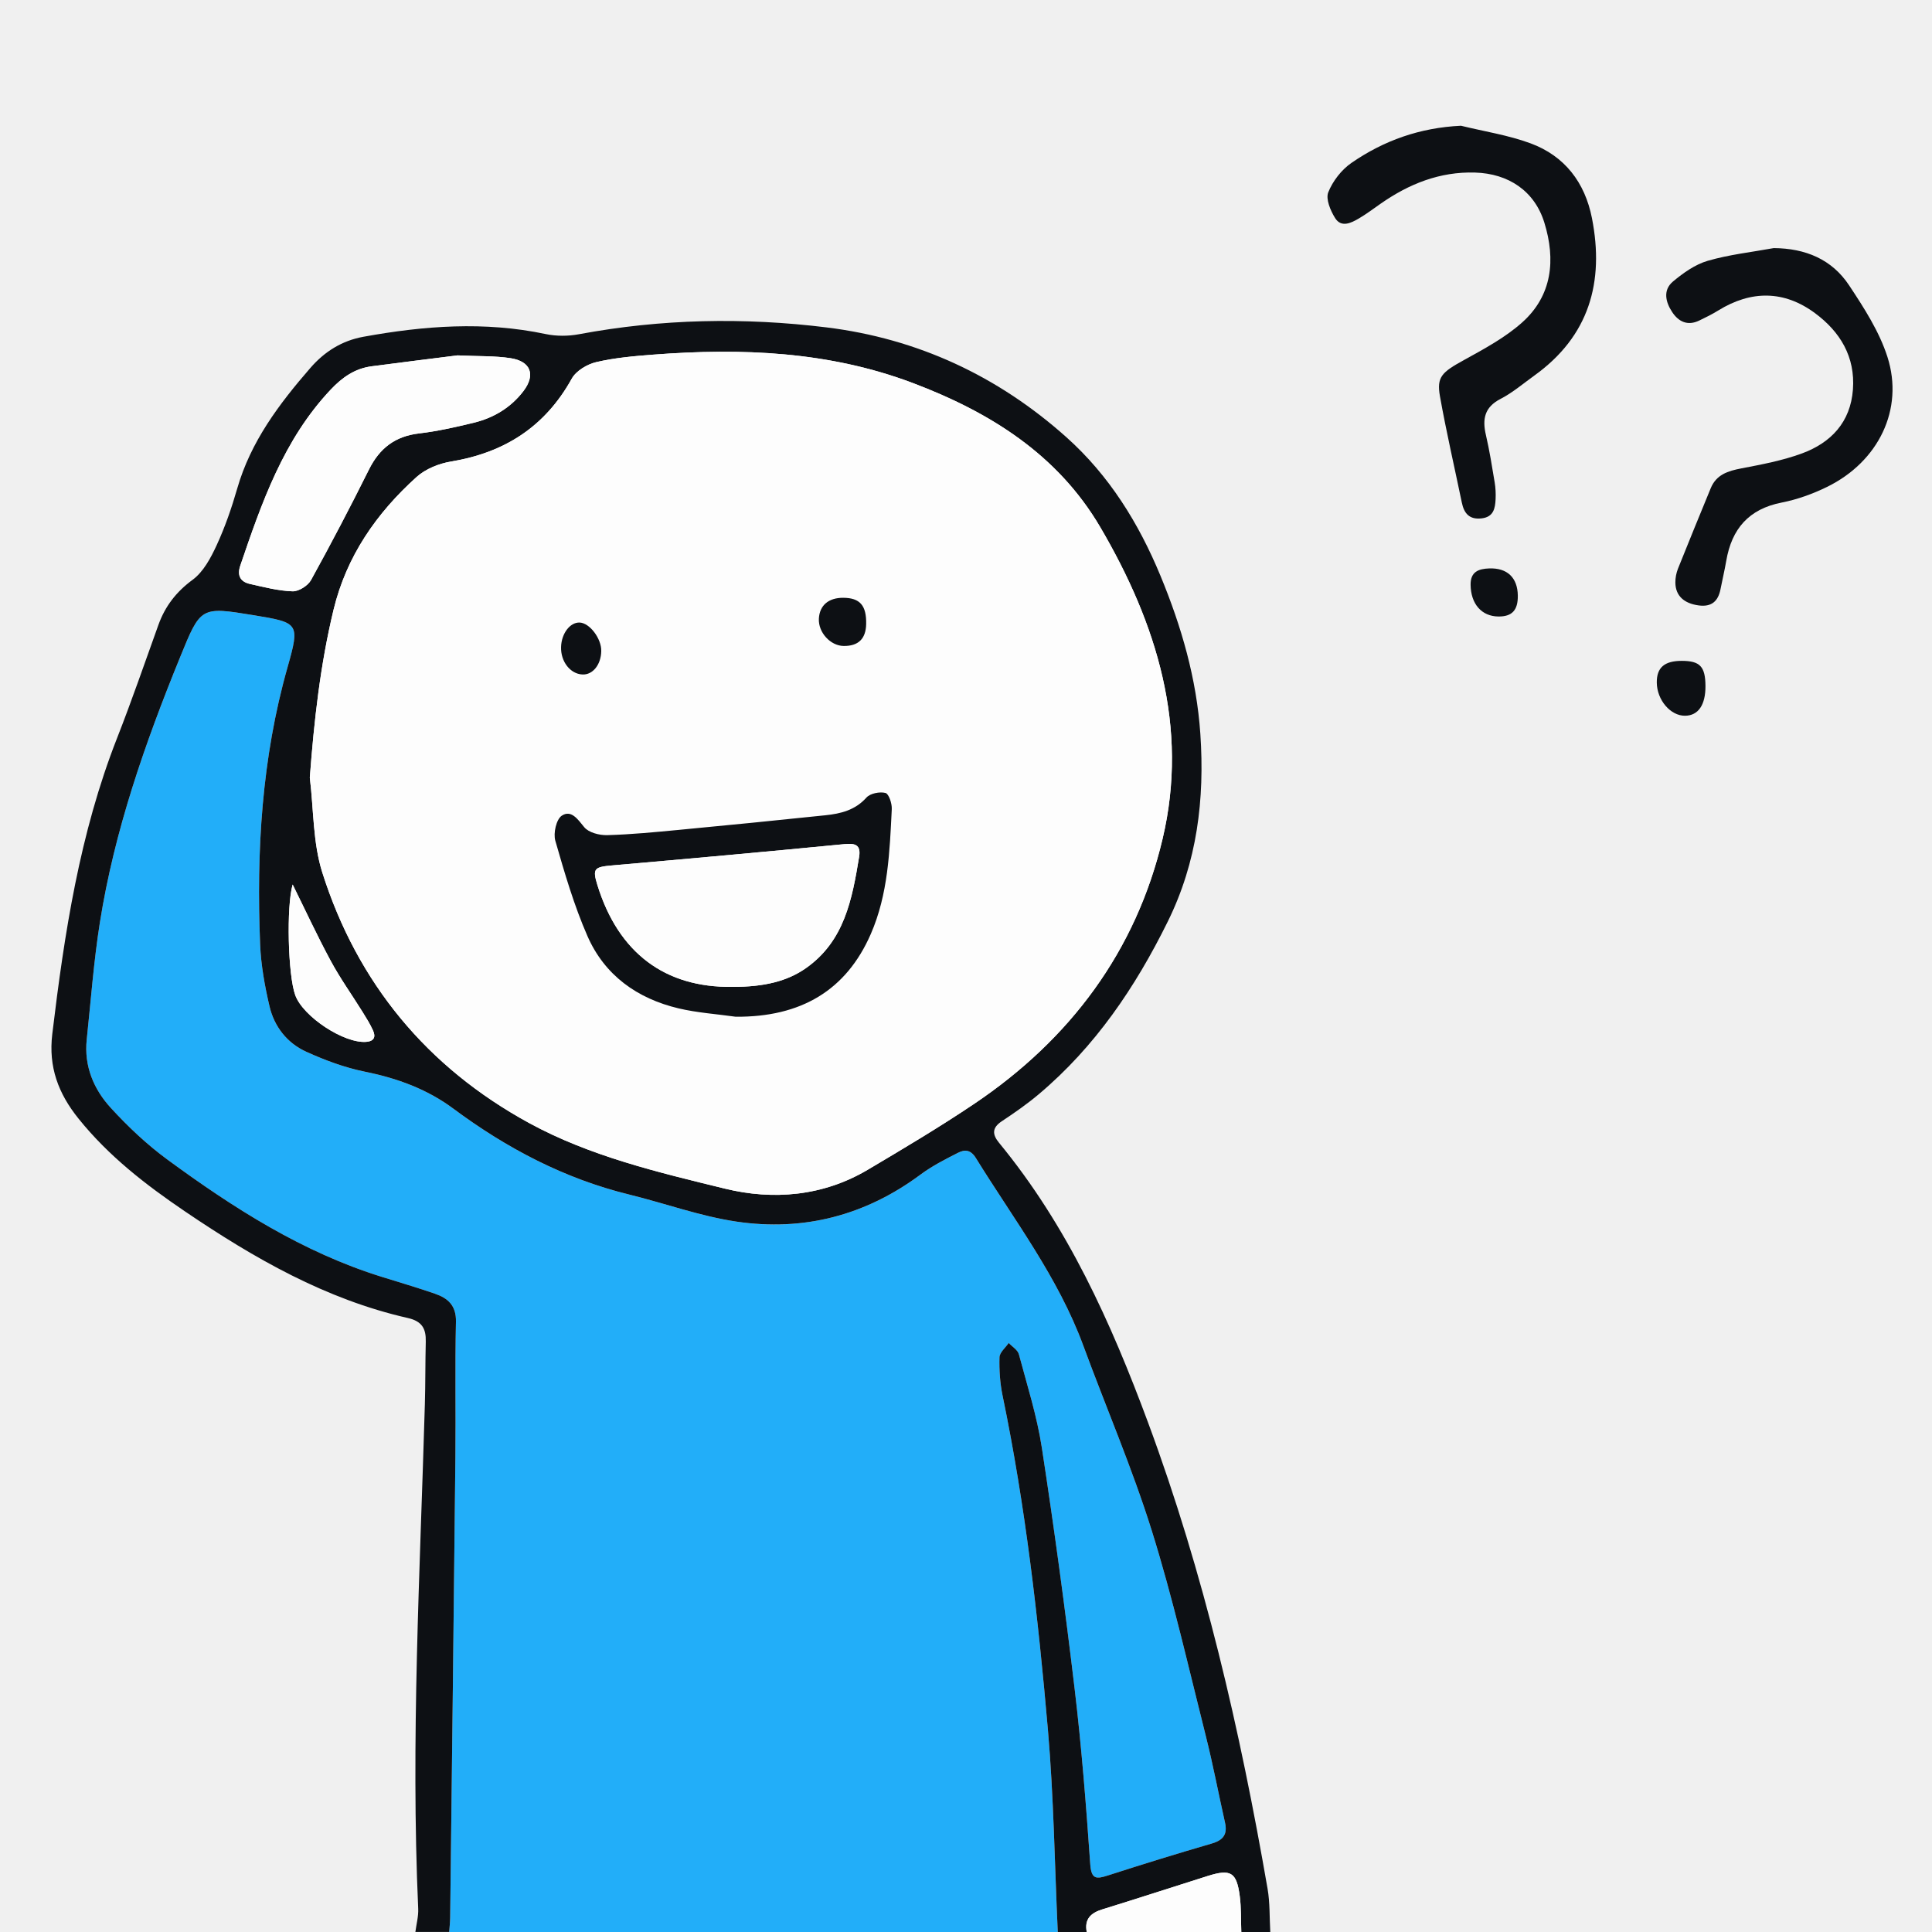
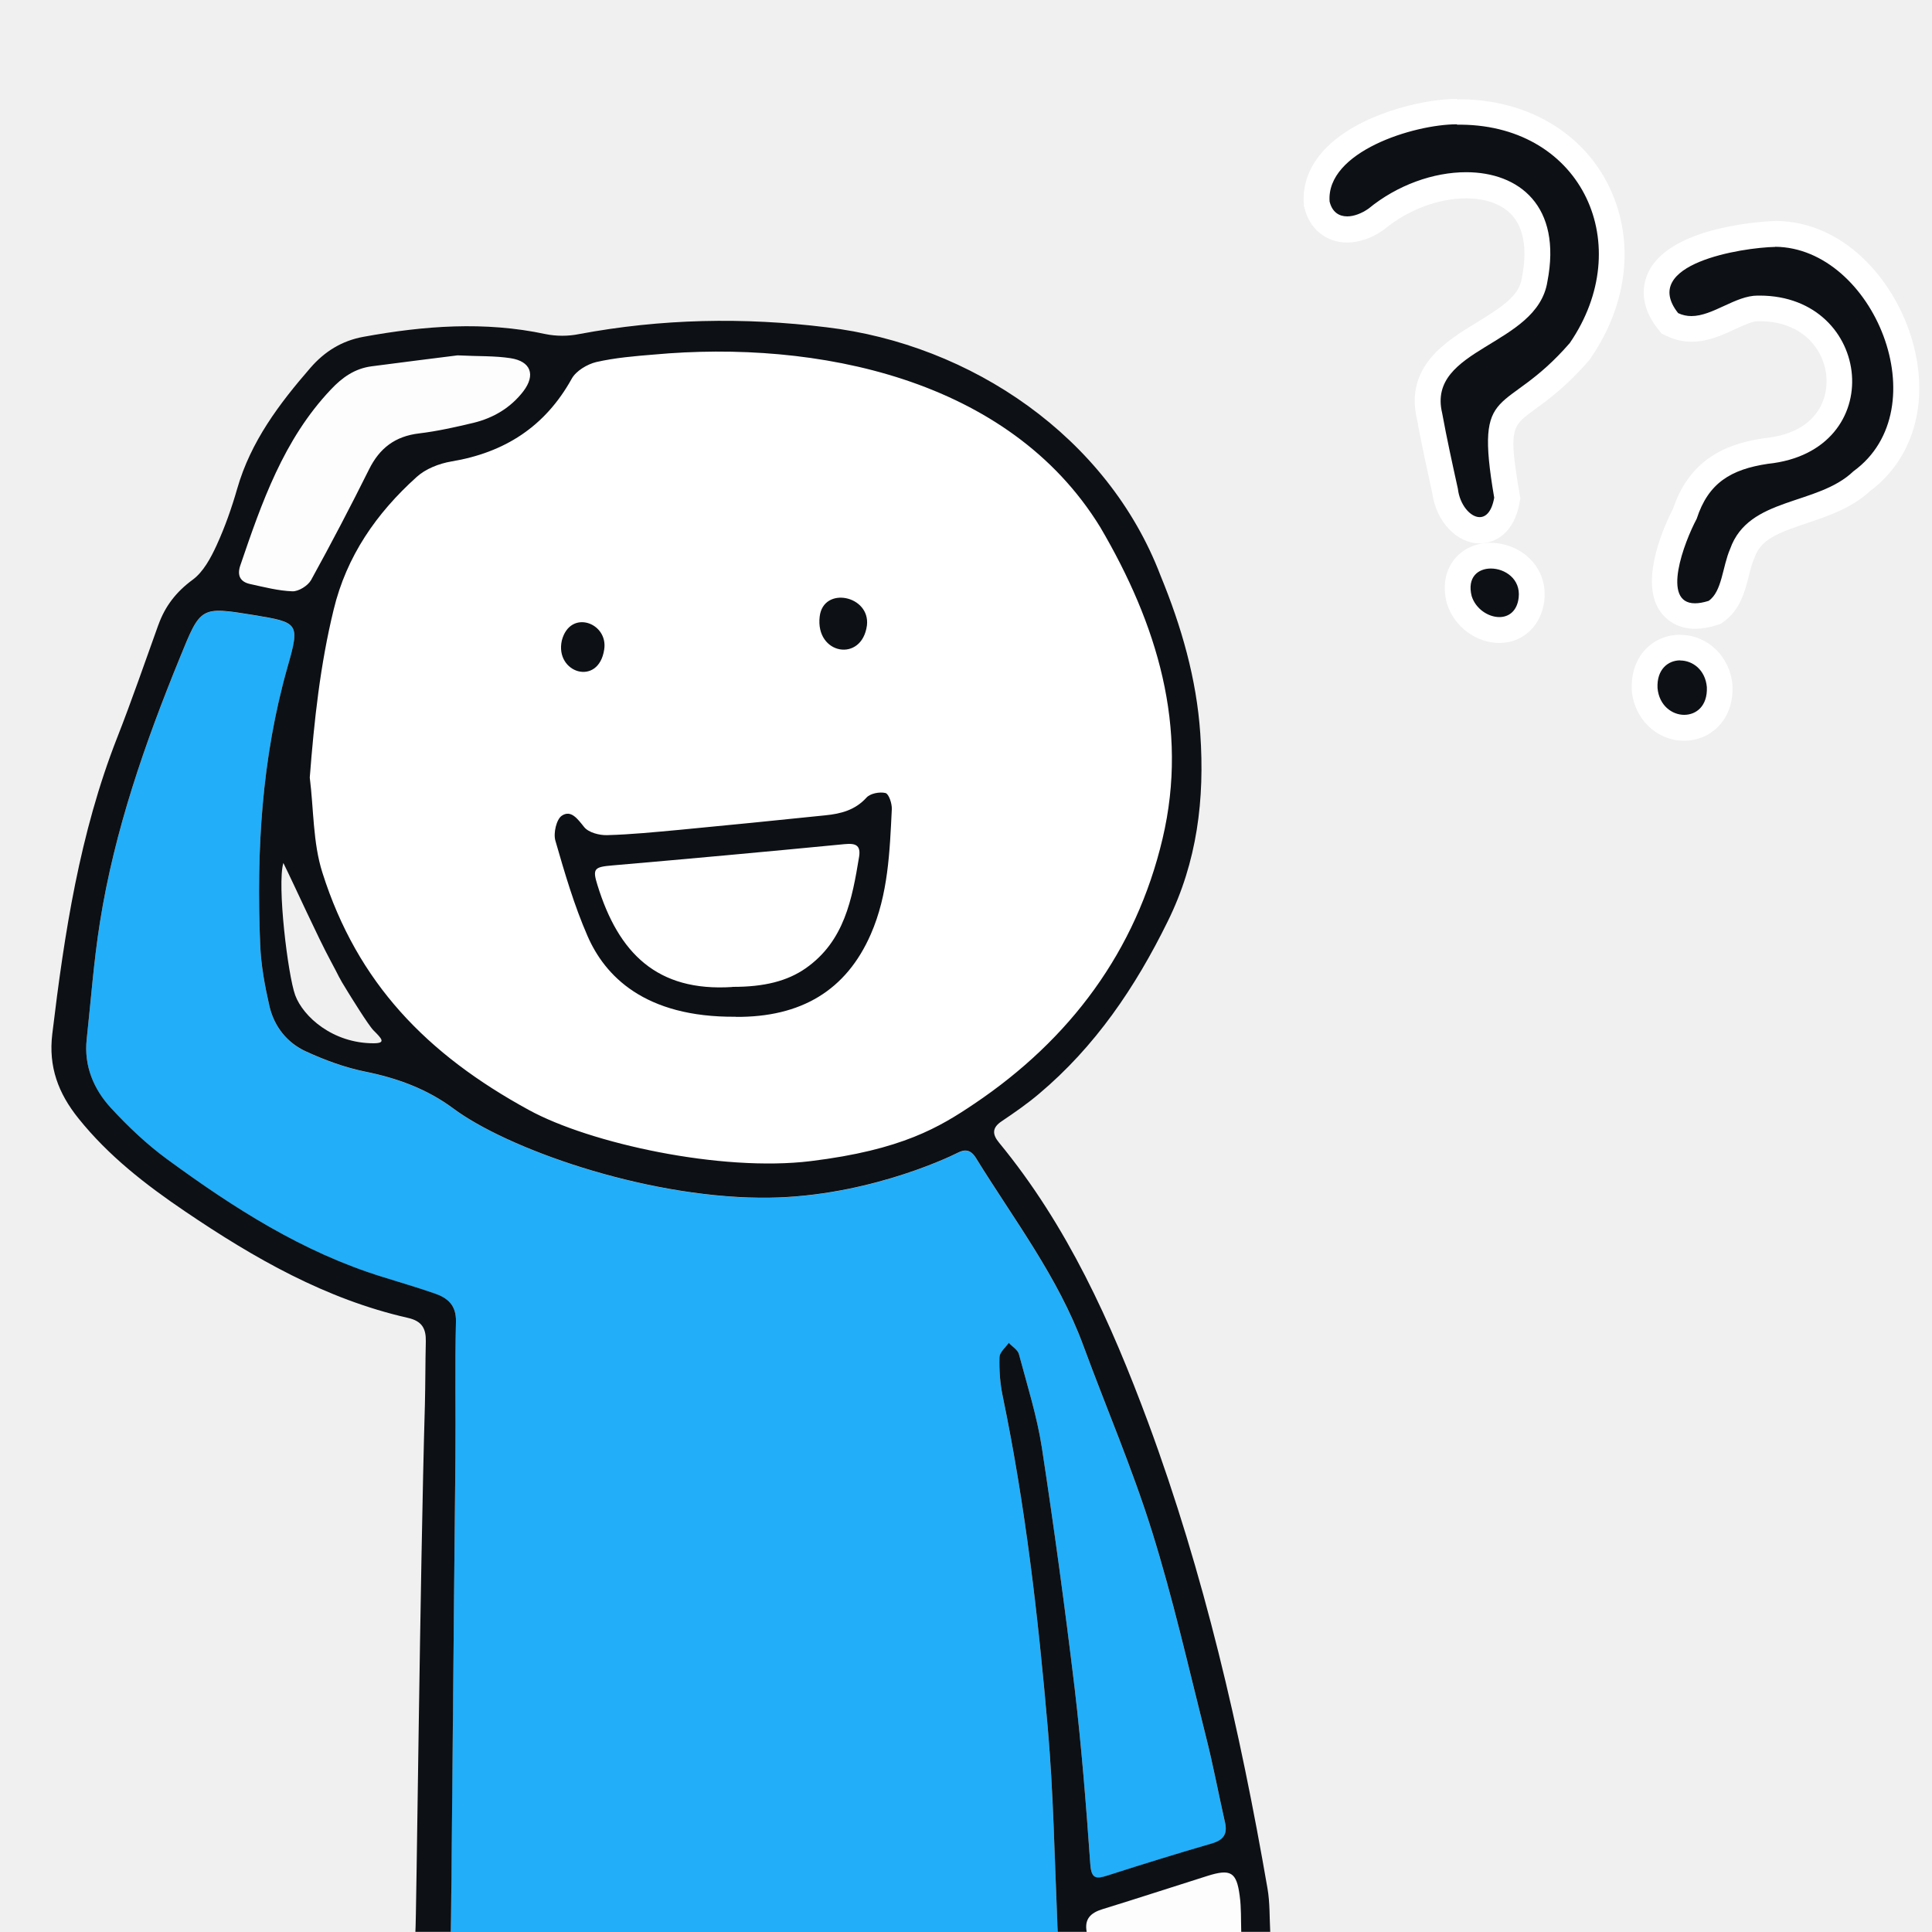
- <svg xmlns="http://www.w3.org/2000/svg" version="1.1" id="图层_1" x="0px" y="0px" viewBox="0 0 150 150" enable-background="new 0 0 150 150" xml:space="preserve">
-   <path fill="#22AEF9" d="M82.125,150c-15.75,0-31.5,0-47.25,0c0.026-0.373,0.071-0.745,0.075-1.118  c0.14-11.929,0.283-23.857,0.407-35.786c0.036-3.492-0.035-6.985,0.043-10.476c0.028-1.26-0.626-1.828-1.631-2.175  c-1.354-0.468-2.729-0.875-4.098-1.299c-6.169-1.914-11.524-5.339-16.668-9.111c-1.591-1.167-3.055-2.552-4.392-4.007  c-1.338-1.458-2.096-3.255-1.877-5.319c0.321-3.036,0.545-6.089,1.023-9.1c1.131-7.125,3.498-13.891,6.212-20.548  c1.615-3.962,1.593-3.972,5.726-3.294c3.51,0.575,3.601,0.615,2.629,4.043c-2,7.053-2.422,14.252-2.127,21.518  c0.065,1.609,0.359,3.229,0.727,4.801c0.37,1.581,1.37,2.855,2.846,3.527c1.462,0.666,3.008,1.239,4.577,1.556  c2.491,0.503,4.811,1.351,6.836,2.855c4.148,3.082,8.626,5.444,13.672,6.681c2.782,0.682,5.511,1.683,8.329,2.1  c5.211,0.771,10.018-0.48,14.292-3.657c0.893-0.664,1.906-1.18,2.904-1.686c0.511-0.259,0.971-0.266,1.389,0.411  c2.943,4.762,6.379,9.234,8.339,14.563c1.763,4.792,3.793,9.498,5.316,14.364c1.636,5.23,2.844,10.595,4.188,15.914  c0.565,2.236,0.993,4.506,1.498,6.757c0.205,0.913-0.144,1.363-1.04,1.623c-2.694,0.782-5.374,1.612-8.044,2.472  c-0.897,0.289-1.296,0.327-1.38-0.876c-0.317-4.542-0.673-9.087-1.211-13.608c-0.744-6.253-1.592-12.496-2.546-18.72  c-0.376-2.453-1.138-4.85-1.783-7.257c-0.091-0.339-0.518-0.587-0.79-0.878c-0.252,0.37-0.705,0.734-0.716,1.111  c-0.028,0.99,0.038,2.007,0.24,2.977c1.777,8.567,2.764,17.246,3.52,25.945C81.813,139.517,81.883,144.766,82.125,150z" />
-   <path fill="#0D1014" d="M82.125,150c-0.242-5.234-0.312-10.483-0.765-15.699c-0.755-8.699-1.743-17.377-3.52-25.945  c-0.201-0.97-0.268-1.986-0.24-2.977c0.011-0.377,0.464-0.741,0.716-1.111c0.272,0.29,0.699,0.539,0.79,0.878  c0.645,2.407,1.406,4.804,1.783,7.257c0.955,6.224,1.803,12.467,2.546,18.72c0.538,4.521,0.894,9.065,1.211,13.608  c0.084,1.203,0.483,1.165,1.38,0.876c2.67-0.86,5.35-1.69,8.044-2.472c0.896-0.26,1.245-0.71,1.04-1.623  c-0.506-2.251-0.933-4.521-1.498-6.757c-1.344-5.319-2.551-10.685-4.188-15.914c-1.523-4.866-3.553-9.572-5.316-14.364  c-1.961-5.33-5.396-9.802-8.339-14.563c-0.418-0.677-0.878-0.67-1.389-0.411c-0.997,0.506-2.01,1.022-2.904,1.686  c-4.274,3.177-9.081,4.428-14.292,3.657c-2.818-0.417-5.546-1.417-8.329-2.1c-5.046-1.238-9.523-3.599-13.672-6.681  c-2.025-1.505-4.345-2.352-6.836-2.855c-1.569-0.317-3.115-0.891-4.577-1.556c-1.476-0.672-2.476-1.945-2.846-3.527  c-0.368-1.573-0.662-3.192-0.727-4.801c-0.295-7.266,0.127-14.465,2.127-21.518c0.972-3.428,0.881-3.467-2.629-4.043  c-4.133-0.677-4.11-0.668-5.726,3.294c-2.714,6.657-5.081,13.423-6.212,20.548c-0.478,3.012-0.701,6.064-1.023,9.1  c-0.219,2.064,0.539,3.862,1.877,5.319c1.336,1.456,2.801,2.841,4.392,4.007c5.144,3.772,10.498,7.197,16.668,9.111  c1.369,0.425,2.744,0.831,4.098,1.299c1.005,0.347,1.659,0.914,1.631,2.175c-0.078,3.491-0.007,6.984-0.043,10.476  c-0.123,11.929-0.267,23.857-0.407,35.786c-0.004,0.373-0.049,0.746-0.075,1.118c-0.875,0-1.75,0-2.625,0  c0.077-0.603,0.246-1.21,0.219-1.808c-0.581-13.062,0.142-26.106,0.517-39.155c0.047-1.623,0.03-3.248,0.071-4.872  c0.025-1.001-0.286-1.581-1.388-1.832c-6.38-1.447-11.93-4.635-17.288-8.265c-3.069-2.08-5.95-4.31-8.289-7.222  c-1.564-1.947-2.34-4-2.033-6.56c0.94-7.827,2.127-15.583,5.031-22.98c1.139-2.903,2.153-5.855,3.21-8.79  c0.523-1.45,1.379-2.561,2.658-3.502c0.835-0.615,1.411-1.701,1.865-2.686c0.651-1.411,1.165-2.9,1.595-4.396  c1.048-3.648,3.254-6.57,5.683-9.368c1.102-1.269,2.452-2.114,4.118-2.416c4.703-0.855,9.407-1.212,14.146-0.21  c0.83,0.175,1.753,0.17,2.589,0.013c6.382-1.194,12.809-1.319,19.218-0.53c7.063,0.869,13.297,3.767,18.619,8.523  c3.323,2.969,5.616,6.674,7.304,10.752c1.63,3.938,2.81,7.996,3.1,12.291c0.342,5.074-0.244,9.931-2.532,14.569  c-2.517,5.102-5.636,9.712-10.009,13.398c-0.904,0.762-1.881,1.443-2.868,2.096c-0.777,0.515-0.755,1.029-0.215,1.685  c5.311,6.452,8.68,13.934,11.555,21.688c4.358,11.751,7.155,23.901,9.288,36.22c0.19,1.098,0.145,2.238,0.21,3.358  c-0.75,0-1.5,0-2.25,0c-0.035-0.933,0.001-1.876-0.122-2.798c-0.245-1.85-0.701-2.112-2.492-1.548  c-2.726,0.859-5.442,1.748-8.173,2.59c-0.907,0.279-1.404,0.759-1.213,1.757C83.625,150,82.875,150,82.125,150z M24.054,60.372  c0.302,2.467,0.233,5.053,0.973,7.381c2.726,8.574,8.128,15.105,16.033,19.427c4.748,2.596,10.032,3.834,15.226,5.106  c3.736,0.915,7.61,0.594,11.079-1.463c2.79-1.654,5.584-3.314,8.274-5.124c7.449-5.011,12.562-11.855,14.625-20.577  c2.05-8.667-0.449-16.703-4.833-24.182c-3.317-5.659-8.579-8.942-14.558-11.201c-6.516-2.462-13.286-2.729-20.132-2.207  c-1.491,0.114-2.998,0.244-4.447,0.582c-0.708,0.165-1.566,0.678-1.903,1.285c-2.067,3.728-5.209,5.743-9.36,6.431  c-0.943,0.156-1.987,0.572-2.684,1.2c-3.116,2.81-5.446,6.15-6.451,10.316C24.865,51.62,24.387,55.952,24.054,60.372z   M35.523,27.592c-1.979,0.25-4.327,0.538-6.672,0.847c-1.297,0.171-2.28,0.861-3.173,1.808c-3.667,3.887-5.357,8.773-7.025,13.678  c-0.255,0.751,0.007,1.245,0.75,1.411c1.094,0.245,2.2,0.536,3.308,0.573c0.48,0.016,1.194-0.433,1.437-0.873  c1.562-2.829,3.061-5.694,4.501-8.587c0.824-1.654,2.033-2.582,3.89-2.799c1.42-0.166,2.827-0.489,4.22-0.823  c1.559-0.374,2.904-1.181,3.879-2.461c0.966-1.269,0.572-2.314-0.997-2.557C38.416,27.621,37.156,27.669,35.523,27.592z   M22.722,68.674c-0.495,1.694-0.368,7.037,0.203,8.595c0.613,1.673,3.791,3.754,5.503,3.621c0.62-0.048,0.757-0.387,0.535-0.879  c-0.228-0.504-0.525-0.98-0.818-1.451c-0.819-1.316-1.725-2.582-2.46-3.943C24.634,72.672,23.705,70.661,22.722,68.674z" />
-   <path fill="#FDFDFD" d="M84.375,150c-0.191-0.997,0.306-1.478,1.213-1.757c2.731-0.841,5.447-1.731,8.173-2.59  c1.79-0.564,2.247-0.302,2.492,1.548c0.122,0.922,0.086,1.865,0.122,2.798C92.375,150,88.375,150,84.375,150z" />
-   <path fill="#0D1014" d="M113.431,9.763c1.804,0.443,3.667,0.726,5.399,1.365c2.655,0.981,4.226,3.044,4.769,5.811  c0.973,4.961-0.214,9.163-4.476,12.221c-0.862,0.619-1.682,1.326-2.616,1.807c-1.255,0.646-1.429,1.568-1.142,2.804  c0.282,1.214,0.477,2.449,0.681,3.68c0.071,0.427,0.093,0.87,0.072,1.303c-0.035,0.712-0.153,1.38-1.076,1.491  c-0.954,0.115-1.372-0.377-1.547-1.228c-0.569-2.75-1.205-5.488-1.698-8.252c-0.269-1.51,0.158-1.869,1.857-2.807  c1.568-0.865,3.192-1.736,4.515-2.914c2.357-2.098,2.622-4.886,1.734-7.759c-0.758-2.453-2.777-3.811-5.386-3.888  c-2.738-0.08-5.131,0.883-7.334,2.424c-0.561,0.392-1.11,0.807-1.699,1.151c-0.603,0.352-1.353,0.715-1.827-0.043  c-0.36-0.577-0.74-1.475-0.531-1.999c0.348-0.871,1.028-1.749,1.803-2.284C107.444,10.909,110.246,9.912,113.431,9.763z" />
-   <path fill="#0D1014" d="M137.713,19.262c2.468,0.019,4.515,0.872,5.853,2.894c1.157,1.749,2.343,3.583,2.974,5.554  c1.303,4.068-0.698,8.139-4.688,10.093c-1.11,0.544-2.315,0.979-3.524,1.216c-2.555,0.5-3.877,2.044-4.301,4.516  c-0.126,0.737-0.302,1.465-0.445,2.2c-0.183,0.946-0.697,1.407-1.704,1.269c-1.136-0.156-1.789-0.745-1.803-1.769  c-0.005-0.363,0.071-0.751,0.205-1.089c0.831-2.086,1.689-4.161,2.54-6.239c0.436-1.064,1.337-1.342,2.376-1.541  c1.586-0.304,3.196-0.606,4.703-1.16c2.26-0.831,3.774-2.425,3.962-4.964c0.188-2.541-0.987-4.477-2.943-5.928  c-2.396-1.777-4.959-1.786-7.514-0.208c-0.475,0.293-0.978,0.543-1.482,0.784c-0.891,0.427-1.592,0.096-2.091-0.656  c-0.522-0.787-0.736-1.715,0.064-2.382c0.798-0.665,1.718-1.32,2.694-1.604C134.252,19.765,136.001,19.576,137.713,19.262z" />
-   <path fill="#0D1014" d="M132.412,53.255c0.01,1.475-0.558,2.305-1.584,2.315c-1.131,0.011-2.18-1.218-2.195-2.571  c-0.013-1.166,0.592-1.692,1.942-1.69C131.987,51.311,132.401,51.75,132.412,53.255z" />
-   <path fill="#0D1014" d="M117.843,46.246c0.013,1.133-0.449,1.629-1.508,1.619c-1.311-0.013-2.144-0.984-2.158-2.471  c-0.009-1.007,0.62-1.232,1.445-1.262C117.021,44.082,117.826,44.845,117.843,46.246z" />
-   <path fill="#FDFDFD" d="M24.054,60.372c0.332-4.421,0.811-8.753,1.842-13.026c1.005-4.166,3.335-7.505,6.451-10.316  c0.697-0.629,1.741-1.044,2.684-1.2c4.151-0.688,7.293-2.703,9.36-6.431c0.337-0.607,1.195-1.12,1.903-1.285  c1.449-0.338,2.956-0.468,4.447-0.582c6.846-0.523,13.616-0.256,20.132,2.207c5.979,2.26,11.241,5.543,14.558,11.201  c4.385,7.48,6.883,15.516,4.833,24.182c-2.063,8.722-7.176,15.566-14.625,20.577c-2.69,1.81-5.483,3.47-8.274,5.124  c-3.468,2.056-7.343,2.377-11.079,1.463c-5.194-1.272-10.478-2.51-15.226-5.106c-7.905-4.322-13.307-10.853-16.033-19.427  C24.287,65.425,24.356,62.84,24.054,60.372z M57.118,78.938c5.069,0.039,8.58-2.049,10.487-6.415c1.349-3.09,1.47-6.411,1.632-9.708  c0.021-0.43-0.229-1.182-0.49-1.249c-0.447-0.114-1.184,0.033-1.477,0.359c-0.876,0.979-1.991,1.249-3.177,1.373  c-3.783,0.397-7.568,0.772-11.354,1.132c-1.862,0.177-3.727,0.36-5.595,0.412c-0.606,0.017-1.44-0.197-1.784-0.619  c-0.513-0.63-1.017-1.37-1.742-0.893c-0.428,0.281-0.67,1.362-0.503,1.942c0.72,2.505,1.455,5.03,2.498,7.411  c1.333,3.041,3.866,4.848,7.072,5.607C54.133,78.632,55.639,78.73,57.118,78.938z M67.248,48.459  c0.03-1.453-0.482-2.041-1.784-2.045c-1.139-0.004-1.831,0.59-1.885,1.619c-0.056,1.065,0.894,2.109,1.928,2.12  C66.64,50.164,67.225,49.596,67.248,48.459z M46.681,50.538c0.014-0.967-0.904-2.174-1.676-2.203  c-0.745-0.028-1.408,0.84-1.443,1.889c-0.038,1.133,0.706,2.095,1.655,2.142C46.024,52.405,46.665,51.605,46.681,50.538z" />
-   <path fill="#FDFDFD" d="M35.523,27.592c1.633,0.076,2.893,0.029,4.117,0.218c1.569,0.243,1.963,1.288,0.997,2.557  c-0.974,1.28-2.32,2.087-3.879,2.461c-1.393,0.335-2.8,0.658-4.22,0.823c-1.858,0.217-3.066,1.144-3.89,2.799  c-1.441,2.893-2.94,5.758-4.501,8.587c-0.243,0.44-0.956,0.889-1.437,0.873c-1.108-0.037-2.214-0.328-3.308-0.573  c-0.744-0.167-1.006-0.66-0.75-1.411c1.668-4.905,3.358-9.79,7.025-13.678c0.893-0.947,1.876-1.638,3.173-1.808  C31.196,28.13,33.544,27.843,35.523,27.592z" />
-   <path fill="#FDFDFD" d="M22.722,68.674c0.983,1.987,1.912,3.998,2.963,5.943c0.735,1.36,1.642,2.627,2.46,3.943  c0.293,0.471,0.591,0.947,0.818,1.451c0.222,0.492,0.084,0.831-0.535,0.879c-1.712,0.133-4.89-1.948-5.503-3.621  C22.354,75.711,22.227,70.369,22.722,68.674z" />
-   <path fill="#0D1014" d="M57.118,78.938c-1.479-0.209-2.985-0.306-4.433-0.649c-3.207-0.759-5.739-2.565-7.072-5.607  c-1.043-2.381-1.779-4.906-2.498-7.411c-0.167-0.58,0.075-1.661,0.503-1.942c0.725-0.477,1.229,0.263,1.742,0.893  c0.344,0.422,1.178,0.636,1.784,0.619c1.867-0.052,3.733-0.235,5.595-0.412c3.787-0.359,7.572-0.735,11.354-1.132  c1.186-0.124,2.301-0.395,3.177-1.373c0.292-0.327,1.03-0.473,1.477-0.359c0.261,0.067,0.511,0.819,0.49,1.249  c-0.162,3.297-0.283,6.618-1.632,9.708C65.698,76.889,62.187,78.978,57.118,78.938z M56.85,76.62  c2.515,0.012,4.294-0.457,5.702-1.439c3.021-2.106,3.609-5.385,4.151-8.66c0.192-1.16-0.609-1.034-1.451-0.953  c-5.895,0.573-11.793,1.106-17.693,1.62c-1.421,0.124-1.577,0.236-1.174,1.536C48.019,73.993,51.637,76.691,56.85,76.62z" />
-   <path fill="#0D1014" d="M67.248,48.459c-0.024,1.137-0.608,1.705-1.742,1.693c-1.034-0.01-1.984-1.055-1.928-2.12  c0.054-1.029,0.746-1.623,1.885-1.619C66.766,46.418,67.279,47.006,67.248,48.459z" />
-   <path fill="#0D1014" d="M46.681,50.538c-0.016,1.067-0.657,1.867-1.464,1.828c-0.949-0.046-1.693-1.009-1.655-2.142  c0.035-1.049,0.698-1.917,1.443-1.889C45.777,48.363,46.695,49.571,46.681,50.538z" />
-   <path fill="#FDFDFD" d="M56.85,76.62c-5.213,0.07-8.831-2.627-10.466-7.896c-0.403-1.3-0.247-1.412,1.174-1.536  c5.9-0.514,11.799-1.047,17.693-1.62c0.842-0.082,1.643-0.207,1.451,0.953c-0.542,3.275-1.13,6.554-4.151,8.66  C61.144,76.163,59.365,76.632,56.85,76.62z" />
+ <svg xmlns="http://www.w3.org/2000/svg" id="_图层_1" data-name="图层_1" version="1.1" viewBox="0 0 150 150">
+   <defs>
+     <style>
+       .st0 {
+         fill: #22aef9;
+       }
+ 
+       .st1 {
+         fill: #fff;
+       }
+ 
+       .st2 {
+         fill: #0d1014;
+       }
+ 
+       .st3 {
+         fill: #fdfdfd;
+       }
+     </style>
+   </defs>
+   <path class="st3" d="M84.38,150c-.19-1,.31-1.48,1.21-1.76,2.73-.84,5.45-1.73,8.17-2.59,1.79-.56,2.25-.3,2.49,1.55.12.92.09,1.87.12,2.8-4,0-8,0-12,0Z" />
+   <g>
+     <path class="st2" d="M114.88,41.17c-1.3,0-2.48-1.35-2.69-3.08-.41-1.83-.84-3.81-1.21-5.81-.81-3.36,1.84-4.98,4.18-6.41,1.89-1.15,3.68-2.24,3.98-4.15.46-2.38.15-4.29-.88-5.55-.95-1.15-2.52-1.78-4.44-1.78-2.37,0-4.96.97-6.95,2.6-.78.55-1.57.83-2.29.83-1.18,0-2.05-.72-2.34-1.92l-.02-.08v-.08c-.1-1.22.36-2.41,1.31-3.44,2.3-2.48,7.08-3.64,9.57-3.64.14,0,.27,0,.4,0,4.66.05,8.46,2.22,10.39,5.94,2,3.85,1.55,8.56-1.21,12.58l-.03.05-.04.04c-1.68,1.94-3.09,2.96-4.13,3.71-2.01,1.46-2.48,1.8-1.51,7.48l.03.17-.03.17c-.38,2.18-1.71,2.35-2.11,2.35Z" />
+     <path class="st1" d="M113.12,9.68c.12,0,.24,0,.35,0,9.43.11,13.6,9.38,8.41,16.95-5.1,5.88-7.44,2.84-5.87,12.01-.19,1.08-.64,1.51-1.13,1.51-.73,0-1.55-.97-1.69-2.2-.43-1.95-.86-3.9-1.22-5.87-1.23-5.1,7.38-5.18,8.17-10.22,1.14-5.87-2.2-8.49-6.31-8.49-2.53,0-5.34.99-7.58,2.83-.53.37-1.13.6-1.65.6-.64,0-1.17-.33-1.37-1.15-.29-3.86,6.52-6,9.9-6M113.12,7.68h0c-2.75,0-7.77,1.23-10.31,3.96-1.15,1.24-1.7,2.68-1.58,4.19v.16s.05.16.05.16c.39,1.63,1.69,2.68,3.31,2.68.92,0,1.92-.34,2.8-.96l.06-.04.06-.05c1.81-1.49,4.17-2.38,6.31-2.38,1.61,0,2.91.5,3.67,1.42,1.06,1.29.96,3.26.68,4.69v.04s-.01.04-.01.04c-.21,1.35-1.47,2.2-3.51,3.45-2.36,1.44-5.59,3.4-4.64,7.49.36,1.97.79,3.92,1.2,5.8.3,2.17,1.9,3.86,3.67,3.86,1.23,0,2.69-.83,3.1-3.17l.06-.34-.06-.34c-.87-5.06-.6-5.25,1.11-6.5,1.07-.78,2.54-1.84,4.29-3.87l.07-.09.06-.09c2.97-4.33,3.45-9.42,1.27-13.6-2.07-3.99-6.28-6.41-11.27-6.48-.13,0-.27,0-.41,0h0Z" />
+   </g>
+   <g>
+     <path class="st2" d="M131.6,47.83c-.87,0-1.58-.37-1.98-1.05-1.22-2.03.85-6.24,1.19-6.9.96-2.89,2.85-4.35,6.31-4.87,4.4-.46,5.8-3.35,5.68-5.69-.13-2.59-2.13-5.38-6.18-5.38h-.12c-.69,0-1.44.34-2.23.71-.94.43-1.9.88-2.95.88-.52,0-1.01-.11-1.46-.33l-.21-.1-.14-.18c-1.14-1.45-.98-2.62-.63-3.35,1.47-3.12,8.86-3.42,8.94-3.42,4.12.04,8.05,3.41,9.58,8.2,1.42,4.45.33,8.65-2.84,10.99-1.31,1.23-2.99,1.79-4.62,2.33-2.13.71-3.96,1.32-4.65,3.25-.21.48-.33.97-.46,1.5-.29,1.15-.59,2.34-1.58,3.03l-.13.09-.15.05c-.5.16-.95.23-1.36.23h0Z" />
+     <path class="st1" d="M137.83,19.16c7.63.07,12.75,12.58,6.07,17.43-2.8,2.69-8.13,1.96-9.57,6.02-.61,1.4-.62,3.31-1.67,4.04-.41.13-.76.19-1.06.19-2.65,0-.83-4.76.13-6.56.9-2.78,2.65-3.84,5.53-4.27,9.45-.98,8.16-13.06-.65-13.06-.03,0-.06,0-.09,0-.02,0-.04,0-.06,0-1.72,0-3.47,1.59-5.14,1.59-.35,0-.69-.07-1.03-.23-3.02-3.82,4.95-5.09,7.54-5.14M137.82,17.16h-.03c-.08,0-8.04.22-9.82,3.99-.38.8-.79,2.45.75,4.39l.29.36.42.2c.59.28,1.23.43,1.9.43,1.27,0,2.39-.51,3.37-.97.66-.3,1.34-.62,1.77-.62h.03s.05,0,.05,0h.07c3.41,0,5.08,2.3,5.19,4.43.1,1.99-1.09,4.26-4.74,4.64h-.05s-.04.01-.04.01c-2.57.38-5.69,1.36-7.08,5.46-.6,1.17-2.58,5.39-1.12,7.81.59.97,1.62,1.53,2.84,1.53.51,0,1.05-.09,1.65-.28l.3-.09.25-.18c1.29-.9,1.67-2.4,1.97-3.6.12-.48.24-.94.39-1.28l.03-.06.02-.06c.5-1.4,1.79-1.89,4.02-2.64,1.64-.55,3.49-1.16,4.95-2.51,3.49-2.61,4.7-7.22,3.15-12.07-1.4-4.39-5.19-8.85-10.49-8.9h-.03Z" />
+   </g>
+   <g>
+     <path class="st2" d="M130.76,56.5c-1.4,0-2.9-1.03-3.07-2.99-.06-1.25.4-2,.79-2.41.51-.53,1.21-.82,1.97-.82,1.39,0,2.9,1.03,3.07,2.99.06,1.26-.4,2.01-.8,2.42-.51.53-1.2.82-1.96.82Z" />
+     <path class="st1" d="M130.45,51.28c.95,0,1.95.71,2.07,2.07.06,1.46-.82,2.15-1.76,2.15s-1.95-.72-2.07-2.08c-.07-1.45.82-2.15,1.76-2.15M130.45,49.28h0c-1.04,0-1.99.4-2.69,1.13-.74.78-1.12,1.88-1.07,3.11v.04s0,.04,0,.04c.19,2.23,1.94,3.91,4.06,3.91,1.03,0,1.98-.4,2.68-1.13.53-.55,1.14-1.54,1.08-3.11v-.04s0-.04,0-.04c-.19-2.22-1.94-3.9-4.06-3.9h0Z" />
+   </g>
+   <g>
+     <path class="st2" d="M116.41,48.92c-1.38,0-2.69-.98-3.1-2.34-.32-1.26.02-2.05.37-2.49.47-.6,1.22-.94,2.08-.94.93,0,1.84.4,2.44,1.07.55.62.81,1.43.71,2.29-.17,1.47-1.15,2.41-2.5,2.41Z" />
+     <path class="st1" d="M115.75,44.14c1.09,0,2.32.81,2.16,2.25-.12,1.07-.78,1.52-1.5,1.52-.87,0-1.84-.64-2.15-1.63-.37-1.47.5-2.14,1.49-2.14M115.75,42.14h0c-1.17,0-2.21.48-2.87,1.33-.68.88-.88,2.05-.56,3.31v.05s.03.05.03.05c.54,1.76,2.25,3.04,4.06,3.04s3.26-1.32,3.49-3.29c.13-1.15-.21-2.25-.96-3.08-.79-.88-1.98-1.4-3.19-1.4h0Z" />
+   </g>
+   <path class="st3" d="M35.52,27.59c1.63.08,2.89.03,4.12.22,1.57.24,1.96,1.29,1,2.56-.97,1.28-2.32,2.09-3.88,2.46-1.39.33-2.8.66-4.22.82-1.86.22-3.07,1.14-3.89,2.8-1.44,2.89-2.94,5.76-4.5,8.59-.24.44-.96.89-1.44.87-1.11-.04-2.21-.33-3.31-.57-.74-.17-1.01-.66-.75-1.41,1.67-4.9,3.36-9.79,7.02-13.68.89-.95,1.88-1.64,3.17-1.81,2.35-.31,4.69-.6,6.67-.85Z" />
+   <path class="st1" d="M85.43,40.94c4.39,7.48,6.88,15.52,4.83,24.18-2.06,8.72-7.17,15.57-14.62,20.58-2.69,1.81-5.6,3.58-12.7,4.45-6.94.85-17.13-1.37-21.88-3.97-7.91-4.32-13.31-9.85-16.03-18.43-.74-2.32-.67-4.91-.98-7.38.34-4.42.81-8.75,1.85-13.02,1-4.17,3.33-7.51,6.45-10.32.69-.63,1.74-1.04,2.68-1.2,4.15-.69,7.29-2.7,9.36-6.43.34-.61,1.2-1.12,1.9-1.29,1.45-.33,2.96-.46,4.45-.58,12.64-1.16,27.59,1.83,34.69,13.41Z" />
+   <path class="st2" d="M57.12,78.94c-7.12.06-10.17-3.21-11.5-6.26-1.04-2.38-1.78-4.91-2.5-7.41-.17-.58.08-1.66.5-1.94.72-.48,1.23.26,1.74.89.34.42,1.18.64,1.78.62,1.87-.05,3.73-.24,5.6-.41,3.79-.36,7.57-.74,11.35-1.13,1.19-.12,2.3-.4,3.18-1.37.29-.33,1.03-.47,1.48-.36.26.07.51.82.49,1.25-.16,3.3-.28,6.62-1.63,9.71-1.91,4.37-5.42,6.46-10.49,6.42ZM56.85,76.62c2.51.01,4.29-.46,5.7-1.44,3.02-2.11,3.61-5.39,4.15-8.66.19-1.16-.61-1.03-1.45-.95-5.9.57-11.79,1.11-17.69,1.62-1.42.12-1.58.24-1.17,1.54,1.63,5.27,4.62,8.28,10.47,7.9Z" />
+   <path class="st2" d="M67.31,48.55c-.39,2.92-4.02,2.27-3.67-.68.28-2.39,3.93-1.64,3.67.68Z" />
+   <path class="st2" d="M46.91,50.43c-.44,2.9-3.85,1.82-3.29-.7.64-2.47,3.62-1.39,3.29.7Z" />
+   <path class="st0" d="M95.11,141.51c.21.92-.14,1.37-1.04,1.63-2.69.78-5.37,1.61-8.04,2.47-.9.29-1.3.32-1.38-.88-.32-4.54-.68-9.09-1.21-13.61-.75-6.25-1.6-12.49-2.55-18.72-.38-2.45-1.14-4.85-1.78-7.25-.09-.34-.52-.59-.79-.88-.26.37-.71.73-.72,1.11-.03.99.04,2.01.24,2.98,1.78,8.56,2.77,17.24,3.52,25.94.42,4.89.55,10.8.76,15.7h-47.12s.23-24.98.36-36.91c.03-3.49-.04-6.98.04-10.47.03-1.26-.63-1.83-1.63-2.18-1.36-.47-2.73-.87-4.1-1.3-6.17-1.91-11.52-5.34-16.67-9.11-1.59-1.16-3.05-2.55-4.39-4-1.34-1.46-2.1-3.26-1.88-5.32.33-3.04.55-6.09,1.03-9.1,1.13-7.13,3.49-13.89,6.21-20.55,1.61-3.96,1.59-3.97,5.72-3.3,3.51.58,3.61.62,2.63,4.05-2,7.05-2.42,14.25-2.12,21.52.06,1.6.36,3.22.72,4.8.37,1.58,1.37,2.85,2.85,3.52,1.46.67,3.01,1.24,4.58,1.56,2.49.5,4.81,1.35,6.83,2.85,4.15,3.09,14.61,6.85,23.82,6.94,7.75.08,14.38-2.99,15.38-3.5.51-.26.97-.26,1.39.41,2.94,4.77,6.38,9.24,8.34,14.57,1.76,4.79,3.79,9.5,5.31,14.36,1.64,5.23,2.85,10.6,4.19,15.92.57,2.23.99,4.5,1.5,6.75Z" />
+   <path class="st2" d="M24.15,45.04c1.56-2.83,3.06-5.7,4.5-8.59.82-1.66,2.03-2.58,3.89-2.8,1.42-.17,2.83-.49,4.22-.82,1.56-.38,2.9-1.18,3.88-2.46.96-1.27.57-2.32-1-2.56-1.22-.19-2.48-.14-4.12-.22-1.98.25-4.32.54-6.67.85-1.3.17-2.28.86-3.17,1.81-3.67,3.88-5.36,8.77-7.03,13.67-.25.76,0,1.25.75,1.42,1.1.24,2.2.53,3.31.57.48.01,1.19-.43,1.44-.87ZM25.68,74.62c-1.05-1.95-2.7-5.63-3.68-7.62-.5,1.69.35,8.71.92,10.27.62,1.67,2.92,3.73,6.08,3.73,1,0,.64-.36,0-1-.4-.4-1.84-2.74-2-3-.82-1.32-.58-1.02-1.32-2.38ZM25.9,47.35c-1.04,4.27-1.51,8.6-1.85,13.02.31,2.47.24,5.06.98,7.38,2.72,8.58,8.12,14.11,16.03,18.43,4.75,2.6,14.94,4.82,21.88,3.97,7.1-.87,10.01-2.64,12.7-4.45,7.45-5.01,12.56-11.86,14.62-20.58,2.05-8.66-.44-16.7-4.83-24.18-7.1-11.58-22.05-14.57-34.69-13.41-1.49.12-3,.25-4.45.58-.7.17-1.56.68-1.9,1.29-2.07,3.73-5.21,5.74-9.36,6.43-.94.16-1.99.57-2.68,1.2-3.12,2.81-5.45,6.15-6.45,10.32ZM12.3,48.51c.52-1.45,1.38-2.56,2.66-3.5.83-.61,1.41-1.7,1.86-2.68.65-1.42,1.17-2.9,1.6-4.4,1.05-3.65,3.25-6.57,5.68-9.37,1.1-1.27,2.45-2.11,4.12-2.41,4.7-.86,9.41-1.22,14.14-.21.83.17,1.76.17,2.59,0,6.39-1.2,12.81-1.32,19.22-.53,11.24,1.33,21.83,8.52,25.93,19.27,1.62,3.94,2.8,8,3.09,12.29.35,5.08-.24,9.94-2.53,14.57-2.51,5.11-5.63,9.72-10.01,13.4-.9.76-1.88,1.44-2.86,2.1-.78.51-.76,1.03-.22,1.68,5.31,6.45,8.68,13.94,11.56,21.69,4.35,11.75,7.15,23.9,9.28,36.22.19,1.1.15,2.24.21,3.36h-2.25c-.03-.93.01-1.88-.12-2.8-.24-1.85-.7-2.11-2.49-1.55-2.73.86-5.44,1.75-8.17,2.59-.91.28-1.41.76-1.22,1.76h-2.25c-.02-.33-.03-.67-.04-1-.21-4.9-.3-9.81-.72-14.7-.75-8.7-1.74-17.38-3.52-25.94-.2-.97-.27-1.99-.24-2.98.01-.38.46-.74.72-1.11.27.29.7.54.79.88.64,2.4,1.4,4.8,1.78,7.25.95,6.23,1.8,12.47,2.55,18.72.53,4.52.89,9.07,1.21,13.61.08,1.2.48,1.17,1.38.88,2.67-.86,5.35-1.69,8.04-2.47.9-.26,1.25-.71,1.04-1.63-.51-2.25-.93-4.52-1.5-6.75-1.34-5.32-2.55-10.69-4.19-15.92-1.52-4.86-3.55-9.57-5.31-14.36-1.96-5.33-5.4-9.8-8.34-14.57-.42-.67-.88-.67-1.39-.41-1,.51-7.63,3.58-15.38,3.5-9.21-.09-19.67-3.85-23.82-6.94-2.02-1.5-4.34-2.35-6.83-2.85-1.57-.32-3.12-.89-4.58-1.56-1.48-.67-2.48-1.94-2.85-3.52-.36-1.58-.66-3.2-.72-4.8-.3-7.27.12-14.47,2.12-21.52.98-3.43.88-3.47-2.63-4.05-4.13-.67-4.11-.66-5.72,3.3-2.72,6.66-5.08,13.42-6.21,20.55-.48,3.01-.7,6.06-1.03,9.1-.22,2.06.54,3.86,1.88,5.32,1.34,1.45,2.8,2.84,4.39,4,5.15,3.77,10.5,7.2,16.67,9.11,1.37.43,2.74.83,4.1,1.3,1,.35,1.66.92,1.63,2.18-.08,3.49-.01,6.98-.04,10.47-.13,11.93-.33,36.58-.36,36.91h-2.75c.08-.61.36-27.92.74-40.97.04-1.62.03-3.24.07-4.87.02-1-.29-1.58-1.39-1.83-6.38-1.45-11.93-4.63-17.29-8.26-3.07-2.08-5.95-4.31-8.29-7.23-1.56-1.94-2.34-4-2.03-6.56.94-7.82,2.13-15.58,5.03-22.98,1.14-2.9,2.15-5.85,3.21-8.79Z" />
</svg>
